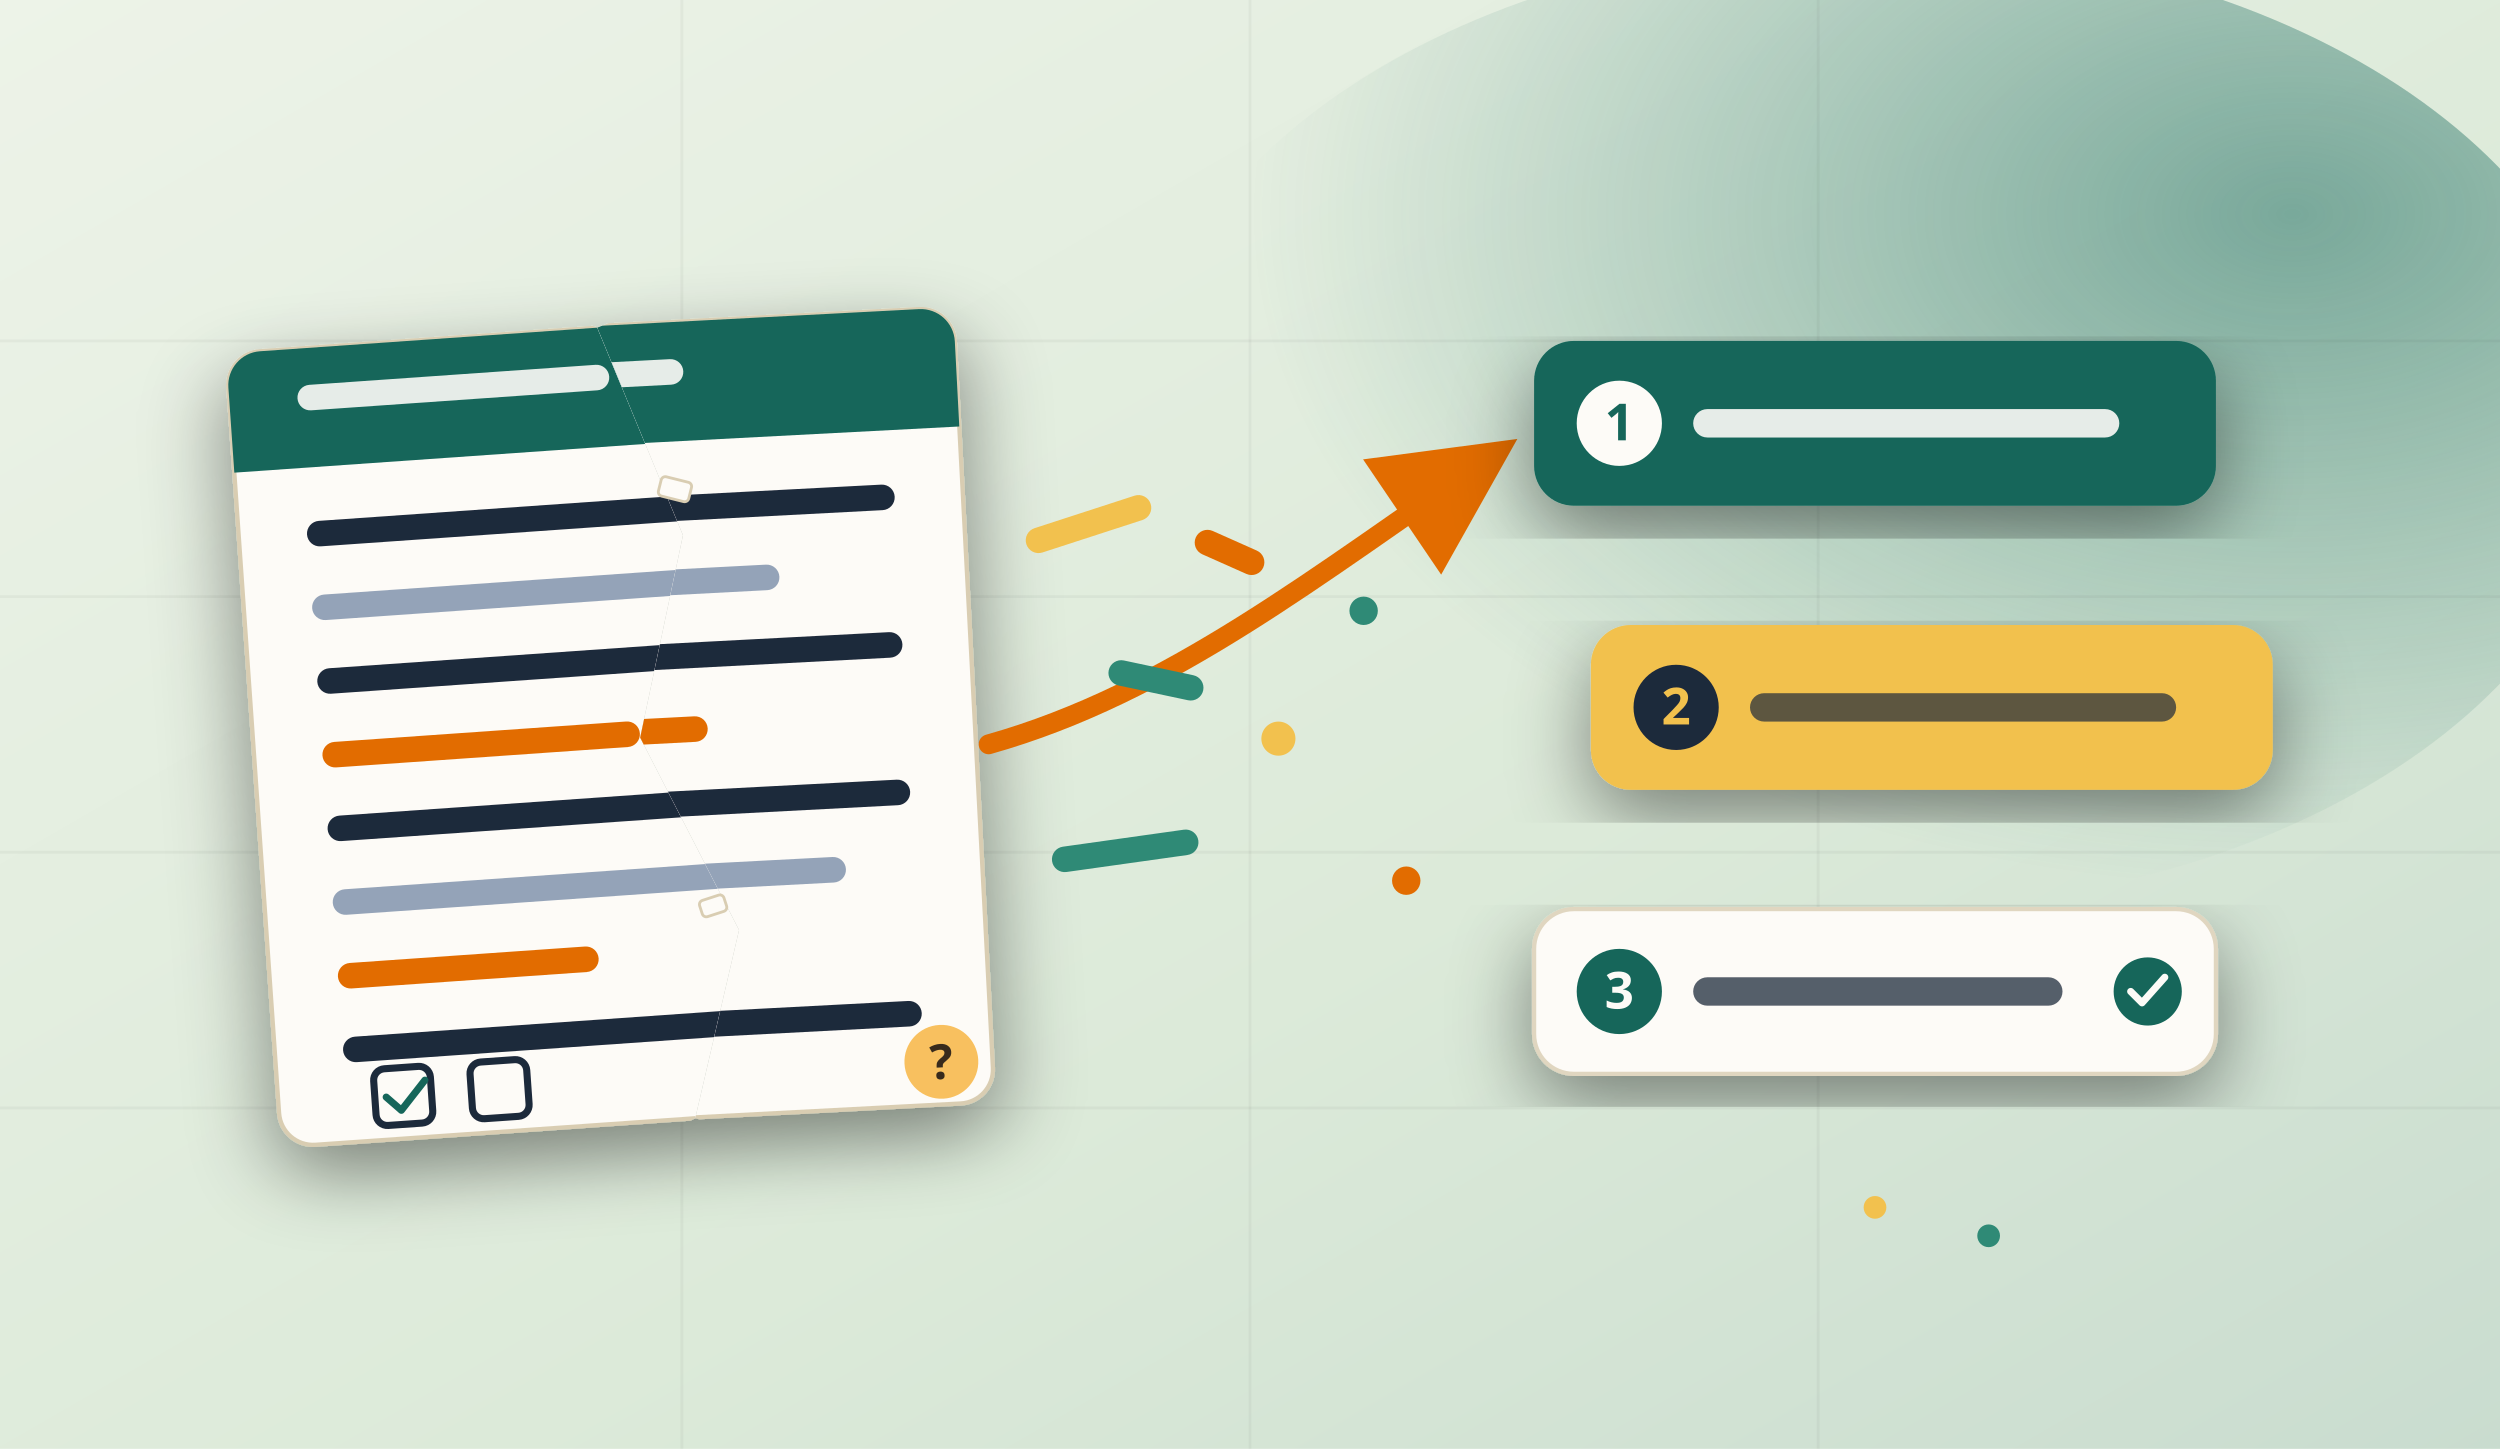
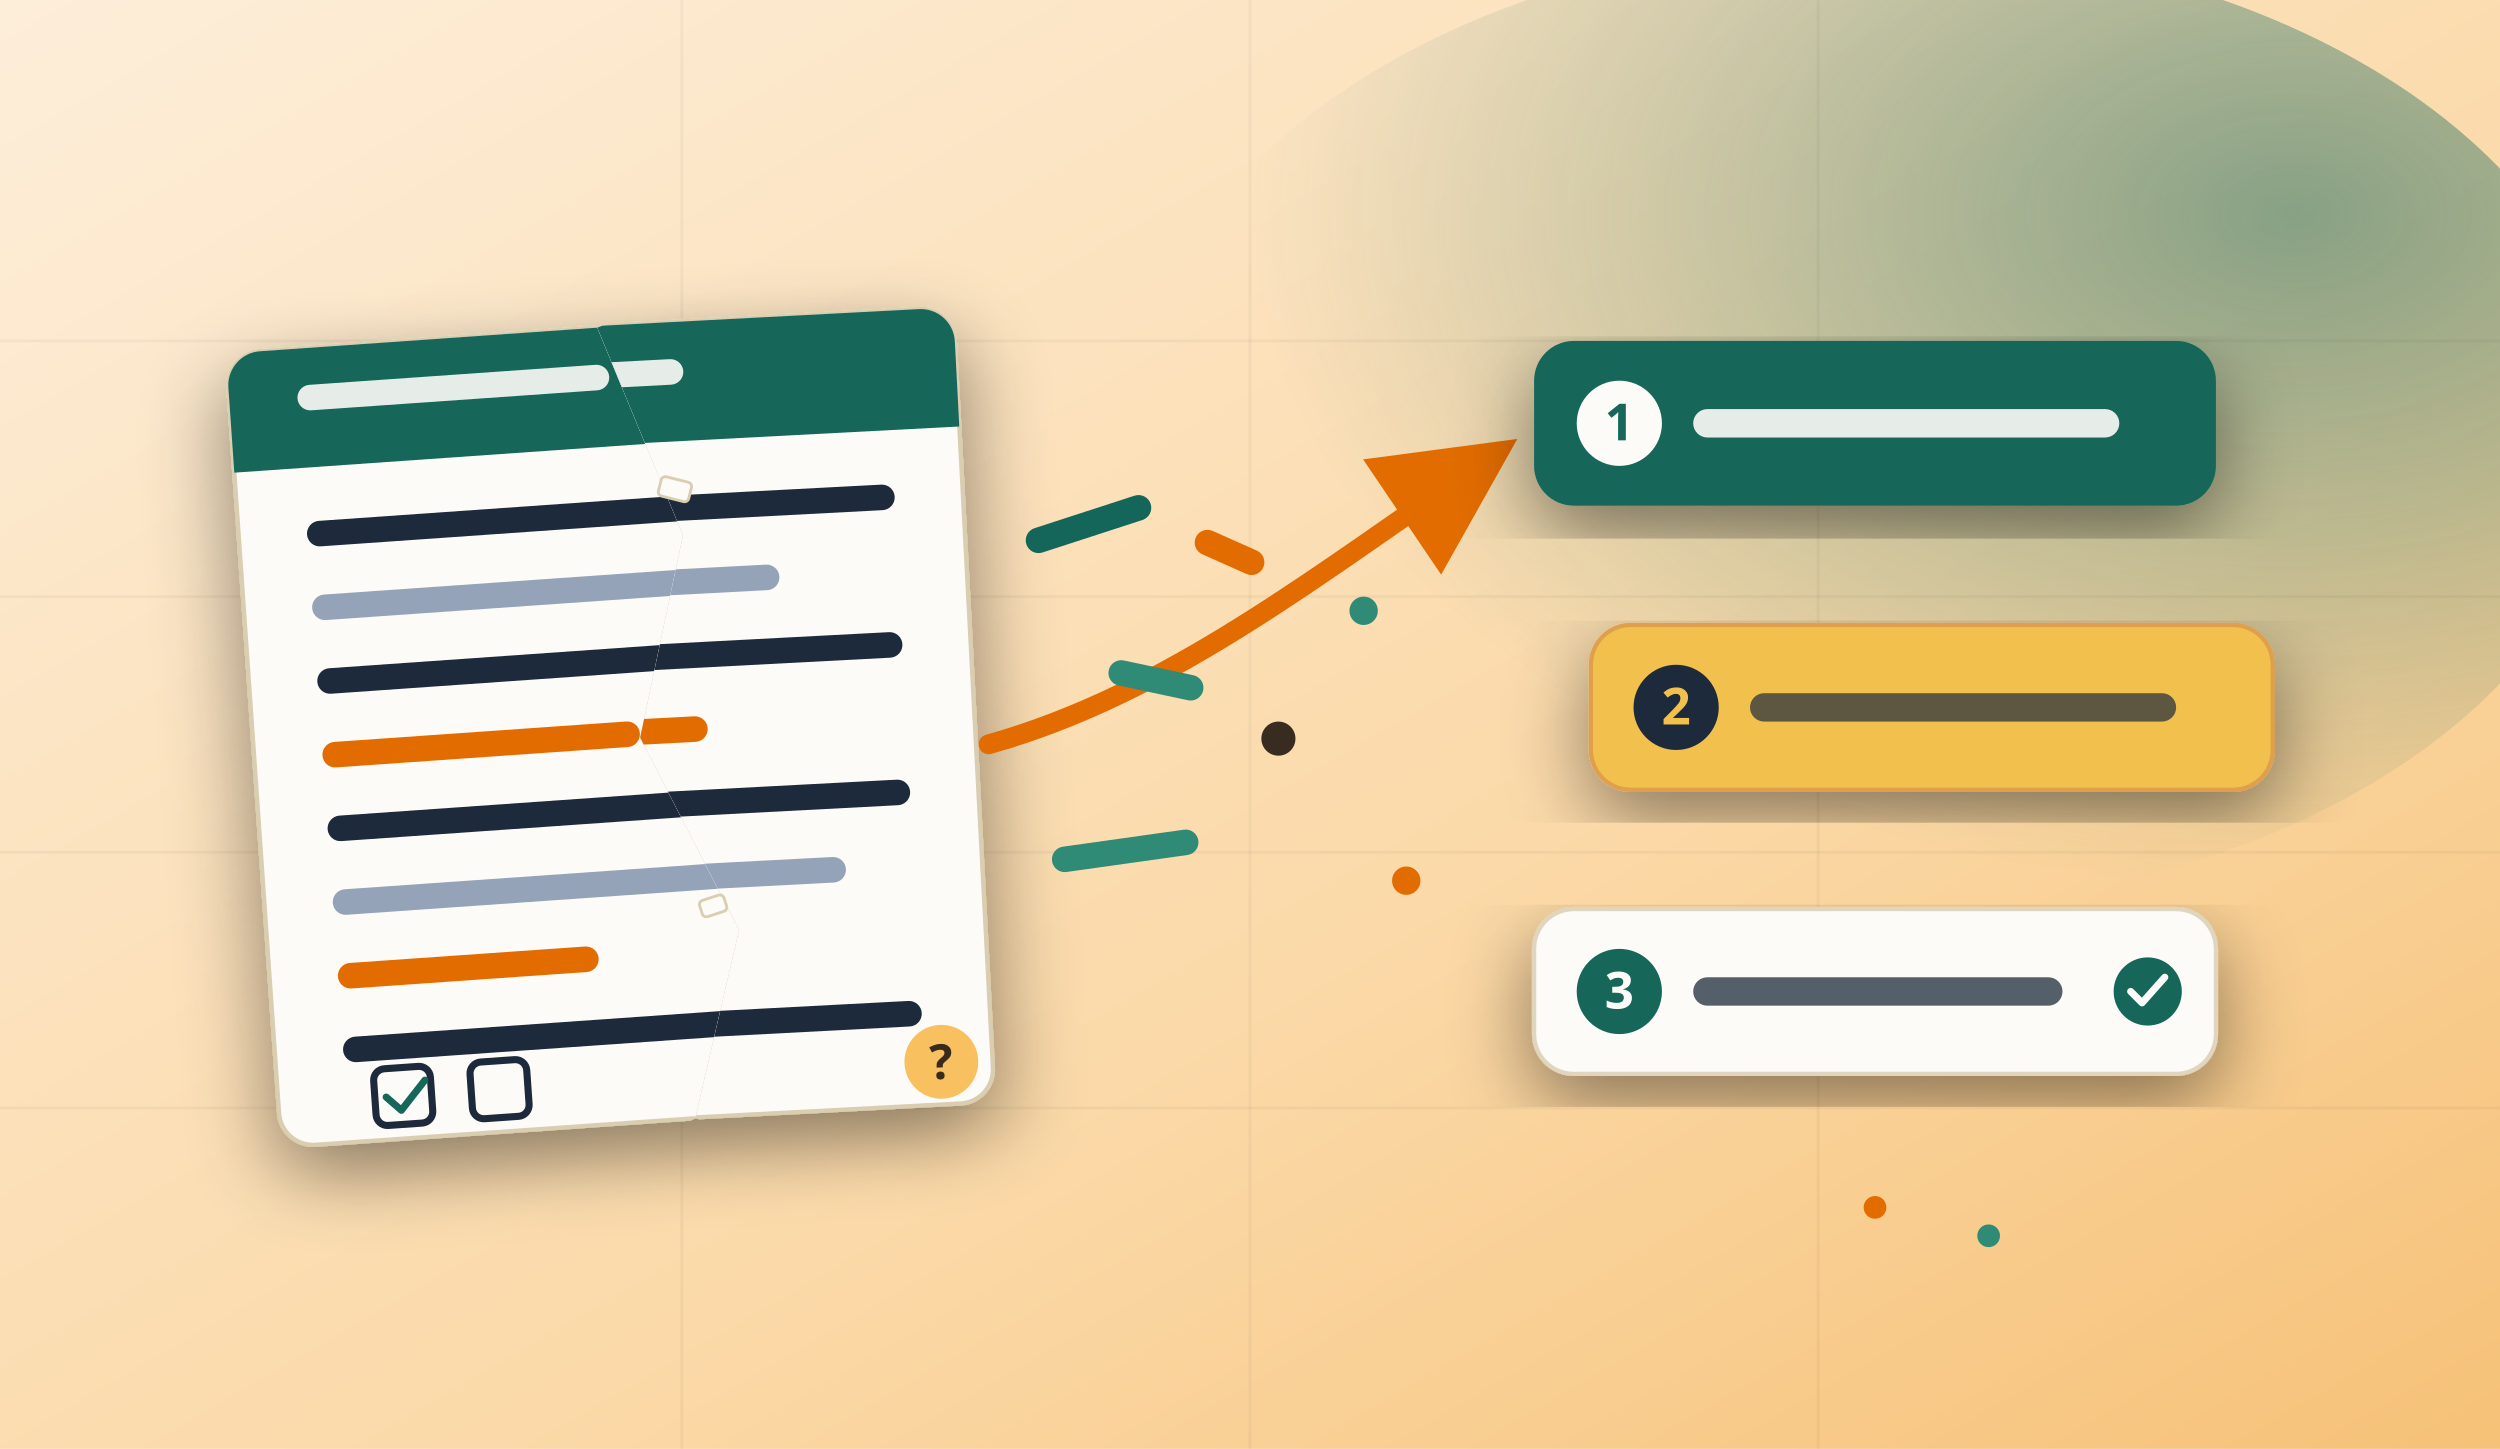
<svg xmlns="http://www.w3.org/2000/svg" viewBox="-40 -30 880 510" role="img" aria-labelledby="t">
  <defs>
    <linearGradient id="bg" x1="0" y1="0" x2="1" y2="1">
-       <stop offset="0" stop-color="#edf3e8" />
-       <stop offset=".6" stop-color="#dcead9" />
-       <stop offset="1" stop-color="#c9dccf" />
+       <stop offset="0" stop-color="#fdeeda" />
+       <stop offset=".6" stop-color="#fbd9a8" />
+       <stop offset="1" stop-color="#f6c177" />
    </linearGradient>
    <radialGradient id="glow" cx=".78" cy=".28" r=".7">
      <stop offset="0" stop-color="#14665a" stop-opacity=".5" />
      <stop offset="1" stop-color="#14665a" stop-opacity="0" />
    </radialGradient>
    <radialGradient id="amberGlow" cx=".5" cy=".5" r=".5">
      <stop offset="0" stop-color="#f2c14e" stop-opacity=".9" />
      <stop offset="1" stop-color="#f2c14e" stop-opacity="0" />
    </radialGradient>
    <linearGradient id="num" x1="0" y1="0" x2="0" y2="1">
      <stop offset="0" stop-color="#2f8a76" />
      <stop offset="1" stop-color="#14665a" />
    </linearGradient>
    <filter id="soft" x="-20%" y="-20%" width="140%" height="140%">
      <feDropShadow dx="0" dy="10" stdDeviation="14" flood-color="#000000" flood-opacity=".45" />
    </filter>
    <marker id="arrowHead" viewBox="0 0 10 10" refX="8" refY="5" markerWidth="7" markerHeight="7" orient="auto-start-reverse">
      <path d="M0 0 L10 5 L0 10 z" fill="#e26c00" />
    </marker>
    <clipPath id="tearL">
      <polygon points="0,0 180,85 205,160 185,230 215,300 195,365 0,450" />
    </clipPath>
    <clipPath id="tearR">
      <polygon points="180,85 205,160 185,230 215,300 195,365 450,450 450,0" />
    </clipPath>
  </defs>
  <rect x="-40" y="-30" width="880" height="510" fill="url(#bg)" />
  <ellipse cx="620" cy="120" rx="260" ry="170" fill="url(#glow)" />
  <g stroke="#3b342f" stroke-opacity=".05" stroke-width="1">
    <path d="M-40 90 H840 M-40 180 H840 M-40 270 H840 M-40 360 H840" />
    <path d="M200 -30 V480 M400 -30 V480 M600 -30 V480" />
  </g>
  <g transform="rotate(-4 180 225)" filter="url(#soft)">
    <g clip-path="url(#tearL)">
      <g transform="translate(-11,0)">
        <rect x="60" y="85" width="230" height="280" rx="12" fill="#fdfbf7" stroke="#d9cdb2" stroke-width="1.5" />
        <path d="M60 97 a12 12 0 0 1 12 -12 h206 a12 12 0 0 1 12 12 v30 h-230 z" fill="#14665a" />
        <rect x="84" y="98" width="110" height="9" rx="4.5" fill="#fdfbf7" opacity=".9" />
        <rect x="84" y="146" width="182" height="9" rx="4.5" fill="#1e293b" />
        <rect x="84" y="172" width="140" height="9" rx="4.5" fill="#94a3b8" />
        <rect x="84" y="198" width="182" height="9" rx="4.5" fill="#1e293b" />
        <rect x="84" y="224" width="112" height="9" rx="4.5" fill="#e26c00" />
        <rect x="84" y="250" width="182" height="9" rx="4.5" fill="#1e293b" />
        <rect x="84" y="276" width="158" height="9" rx="4.5" fill="#94a3b8" />
        <rect x="84" y="302" width="92" height="9" rx="4.5" fill="#e26c00" />
        <rect x="84" y="328" width="182" height="9" rx="4.5" fill="#1e293b" />
        <rect x="94" y="340" width="20" height="20" rx="4" fill="none" stroke="#1e293b" stroke-width="2.5" />
        <path d="M98 350 l5 5 l9 -10" fill="none" stroke="#14665a" stroke-width="2.5" stroke-linecap="round" stroke-linejoin="round" />
        <rect x="128" y="340" width="20" height="20" rx="4" fill="none" stroke="#1e293b" stroke-width="2.5" />
        <circle cx="272" cy="350" r="13" fill="#f8c05e" />
        <text x="272" y="356" text-anchor="middle" font-family="system-ui, sans-serif" font-size="17" font-weight="700" fill="#372c1f">?</text>
      </g>
    </g>
    <g clip-path="url(#tearR)">
      <g transform="translate(13,0) rotate(1 200 225)">
        <rect x="60" y="85" width="230" height="280" rx="12" fill="#fdfbf7" stroke="#d9cdb2" stroke-width="1.5" />
        <path d="M60 97 a12 12 0 0 1 12 -12 h206 a12 12 0 0 1 12 12 v30 h-230 z" fill="#14665a" />
        <rect x="84" y="98" width="110" height="9" rx="4.5" fill="#fdfbf7" opacity=".9" />
        <rect x="84" y="146" width="182" height="9" rx="4.5" fill="#1e293b" />
        <rect x="84" y="172" width="140" height="9" rx="4.5" fill="#94a3b8" />
        <rect x="84" y="198" width="182" height="9" rx="4.5" fill="#1e293b" />
        <rect x="84" y="224" width="112" height="9" rx="4.5" fill="#e26c00" />
        <rect x="84" y="250" width="182" height="9" rx="4.5" fill="#1e293b" />
        <rect x="84" y="276" width="158" height="9" rx="4.5" fill="#94a3b8" />
        <rect x="84" y="302" width="92" height="9" rx="4.5" fill="#e26c00" />
        <rect x="84" y="328" width="182" height="9" rx="4.5" fill="#1e293b" />
        <rect x="94" y="340" width="20" height="20" rx="4" fill="none" stroke="#1e293b" stroke-width="2.5" />
        <path d="M98 350 l5 5 l9 -10" fill="none" stroke="#14665a" stroke-width="2.5" stroke-linecap="round" stroke-linejoin="round" />
        <rect x="128" y="340" width="20" height="20" rx="4" fill="none" stroke="#1e293b" stroke-width="2.5" />
        <circle cx="272" cy="350" r="13" fill="#f8c05e" />
        <text x="272" y="356" text-anchor="middle" font-family="system-ui, sans-serif" font-size="17" font-weight="700" fill="#372c1f">?</text>
      </g>
    </g>
    <rect x="198" y="140" width="11" height="7" rx="1.5" fill="#fdfbf7" stroke="#d9cdb2" stroke-width="1" transform="rotate(18 203 143)" />
    <rect x="202" y="288" width="9" height="6" rx="1.5" fill="#fdfbf7" stroke="#d9cdb2" stroke-width="1" transform="rotate(-14 206 291)" />
  </g>
  <path d="M 308 232 C 372 214, 424 172, 486 130" fill="none" stroke="#e26c00" stroke-width="7" stroke-linecap="round" marker-end="url(#arrowHead)" />
  <g>
-     <rect x="320" y="150" width="46" height="9" rx="4.5" fill="#f2c14e" transform="rotate(-18 343 154)" />
+     <rect x="320" y="150" width="46" height="9" rx="4.5" fill="#14665a" transform="rotate(-18 343 154)" />
    <rect x="350" y="205" width="34" height="9" rx="4.5" fill="#2f8a76" transform="rotate(12 367 209)" />
    <rect x="330" y="265" width="52" height="9" rx="4.5" fill="#2f8a76" transform="rotate(-8 356 269)" />
    <rect x="380" y="160" width="26" height="9" rx="4.5" fill="#e26c00" transform="rotate(24 393 164)" />
-     <circle cx="410" cy="230" r="6" fill="#f2c14e" />
+     <circle cx="410" cy="230" r="6" fill="#372c1f" />
    <circle cx="440" cy="185" r="5" fill="#2f8a76" />
    <circle cx="455" cy="280" r="5" fill="#e26c00" />
  </g>
  <g filter="url(#soft)">
    <rect x="500" y="90" width="240" height="58" rx="14" fill="#14665a" />
    <circle cx="530" cy="119" r="15" fill="#fdfbf7" />
    <text x="530" y="125" text-anchor="middle" font-family="system-ui, sans-serif" font-size="18" font-weight="700" fill="#14665a">1</text>
    <rect x="556" y="114" width="150" height="10" rx="5" fill="#fdfbf7" opacity=".9" />
  </g>
  <g filter="url(#soft)">
-     <rect x="520" y="190" width="240" height="58" rx="14" fill="#f2c14e" />
+     <rect x="520" y="190" width="240" height="58" rx="14" fill="#f2c14e" stroke="#df9f4e" stroke-width="1.5" />
    <circle cx="550" cy="219" r="15" fill="#1e293b" />
    <text x="550" y="225" text-anchor="middle" font-family="system-ui, sans-serif" font-size="18" font-weight="700" fill="#f2c14e">2</text>
    <rect x="576" y="214" width="150" height="10" rx="5" fill="#1e293b" opacity=".7" />
  </g>
  <g filter="url(#soft)">
    <rect x="500" y="290" width="240" height="58" rx="14" fill="#fdfbf7" stroke="#e0d6c0" stroke-width="1.5" />
    <circle cx="530" cy="319" r="15" fill="#14665a" />
    <text x="530" y="325" text-anchor="middle" font-family="system-ui, sans-serif" font-size="18" font-weight="700" fill="#fdfbf7">3</text>
    <rect x="556" y="314" width="130" height="10" rx="5" fill="#1e293b" opacity=".75" />
    <circle cx="716" cy="319" r="12" fill="#14665a" />
    <path d="M710 319 l4 4 l8 -9" fill="none" stroke="#fdfbf7" stroke-width="2.5" stroke-linecap="round" stroke-linejoin="round" />
  </g>
-   <circle cx="620" cy="395" r="4" fill="#f2c14e" />
+   <circle cx="620" cy="395" r="4" fill="#e26c00" />
  <circle cx="660" cy="405" r="4" fill="#2f8a76" />
</svg>
